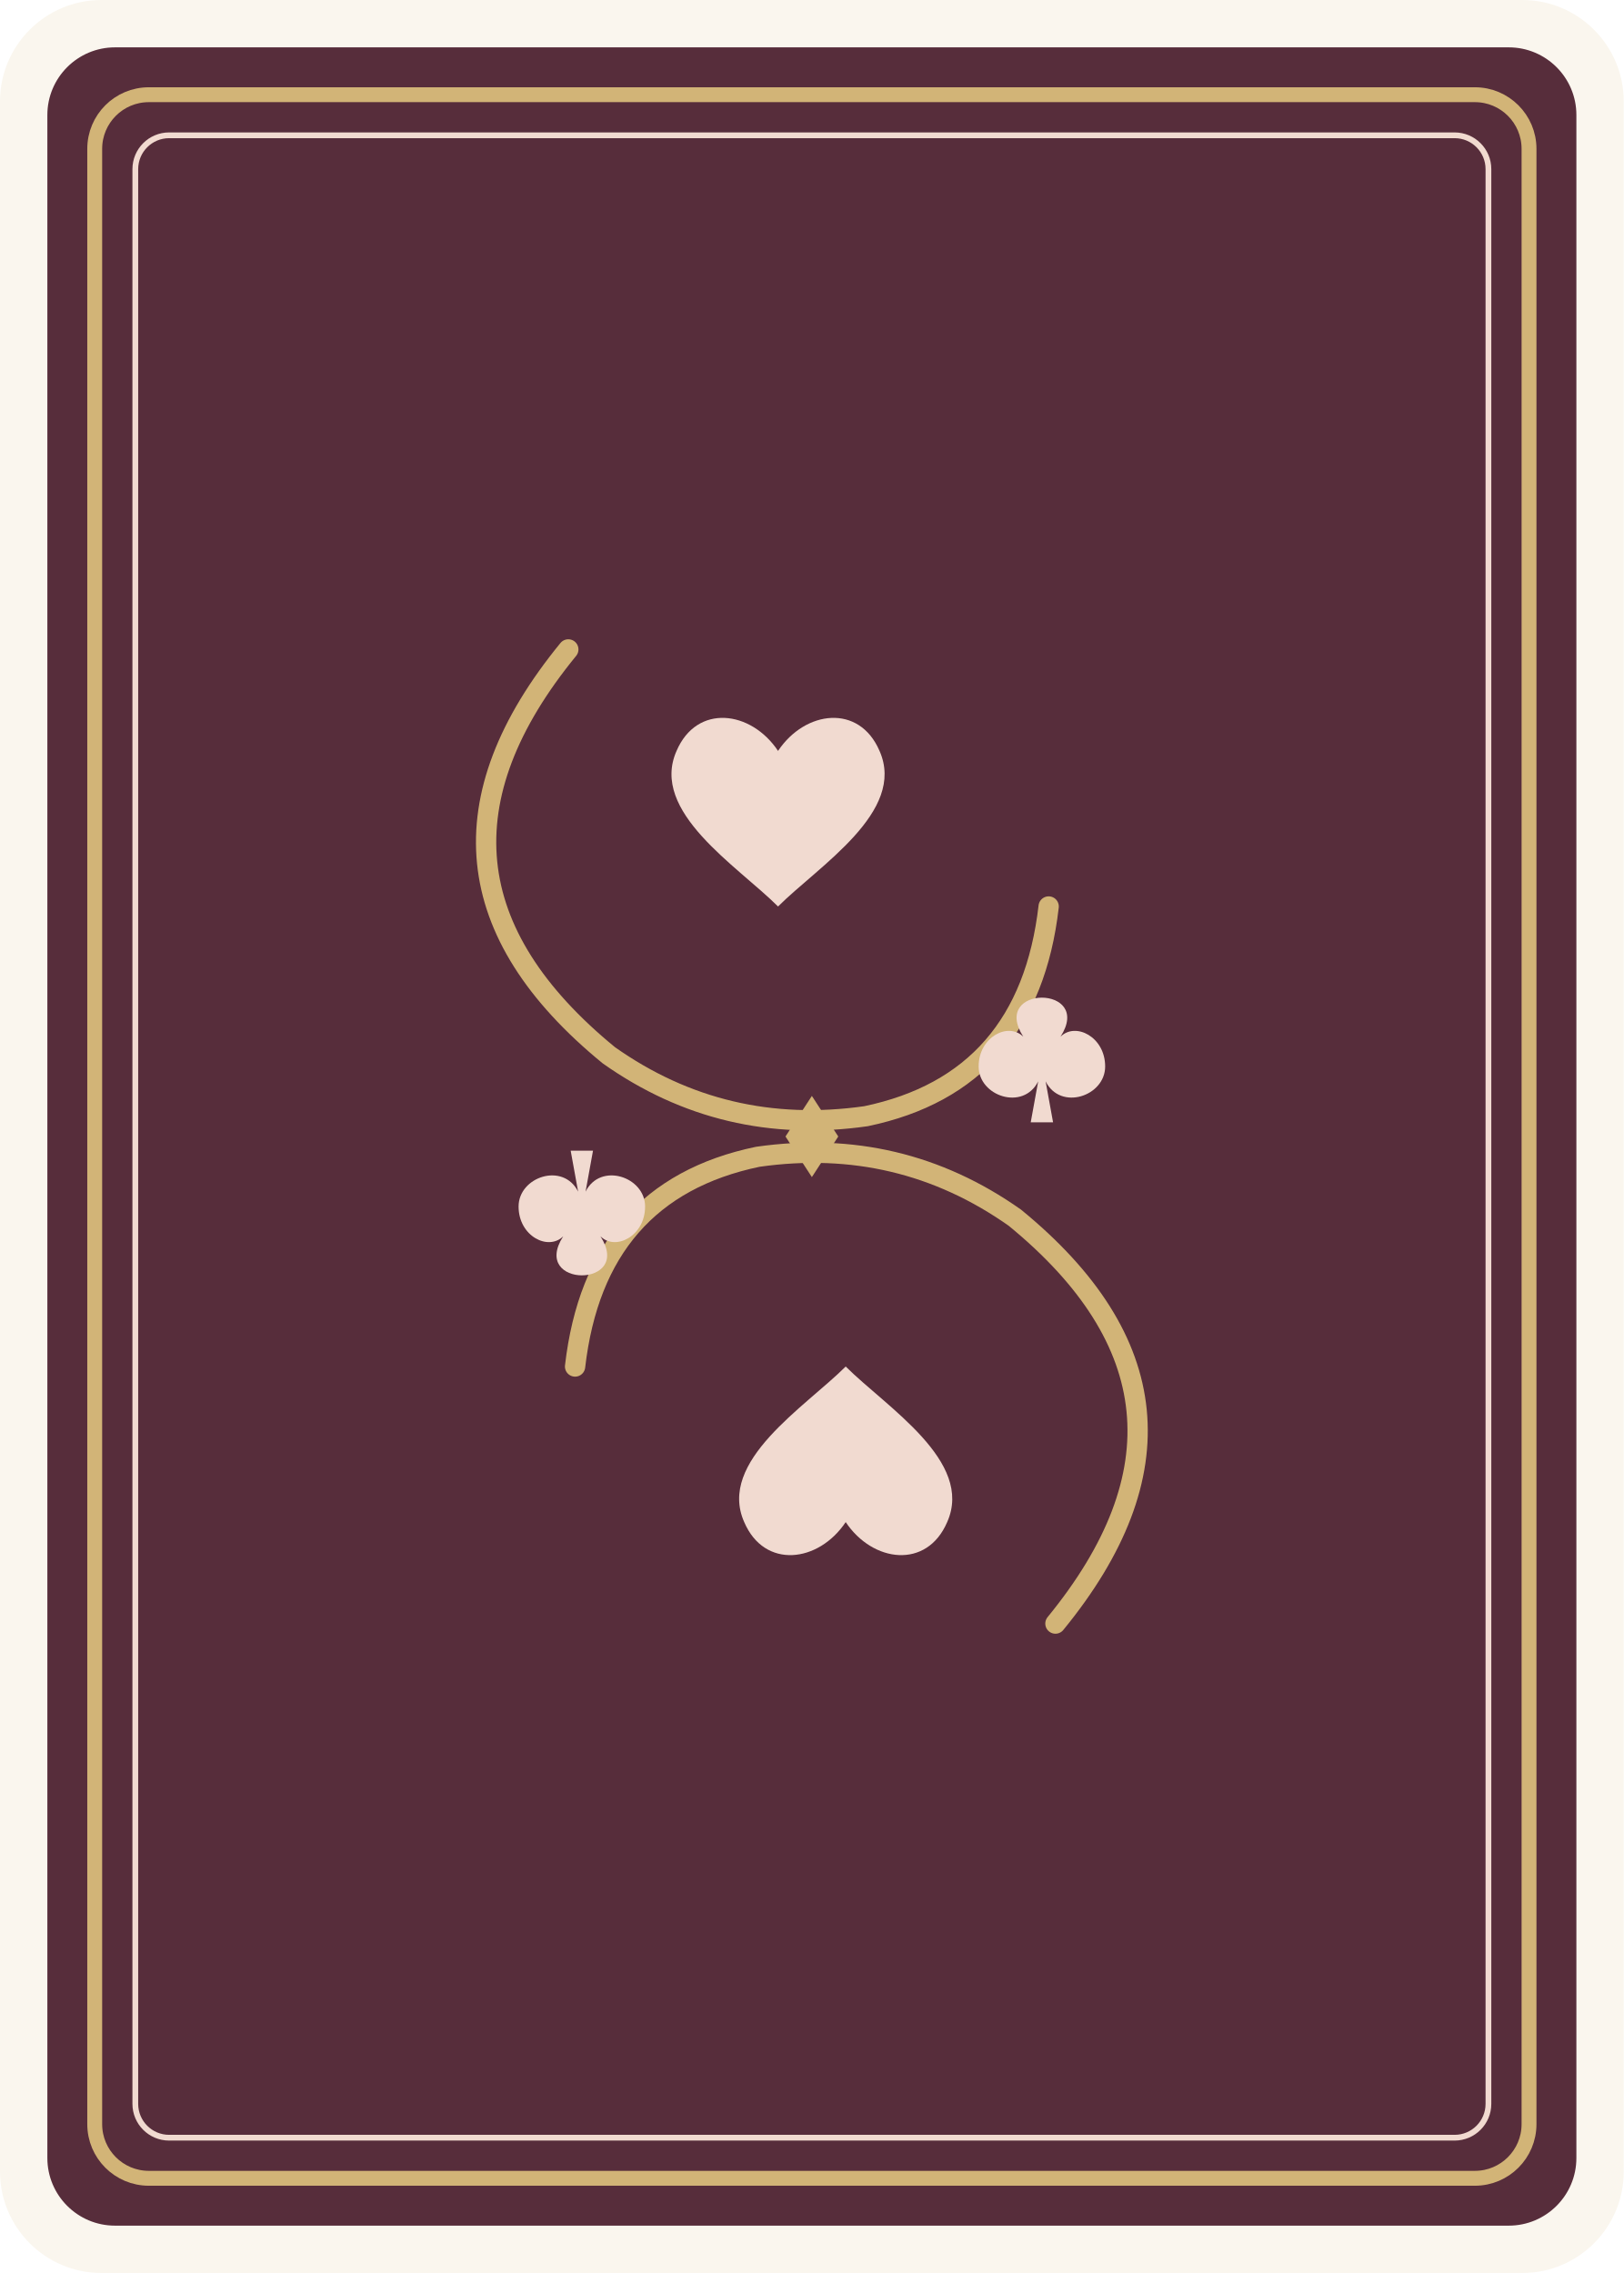
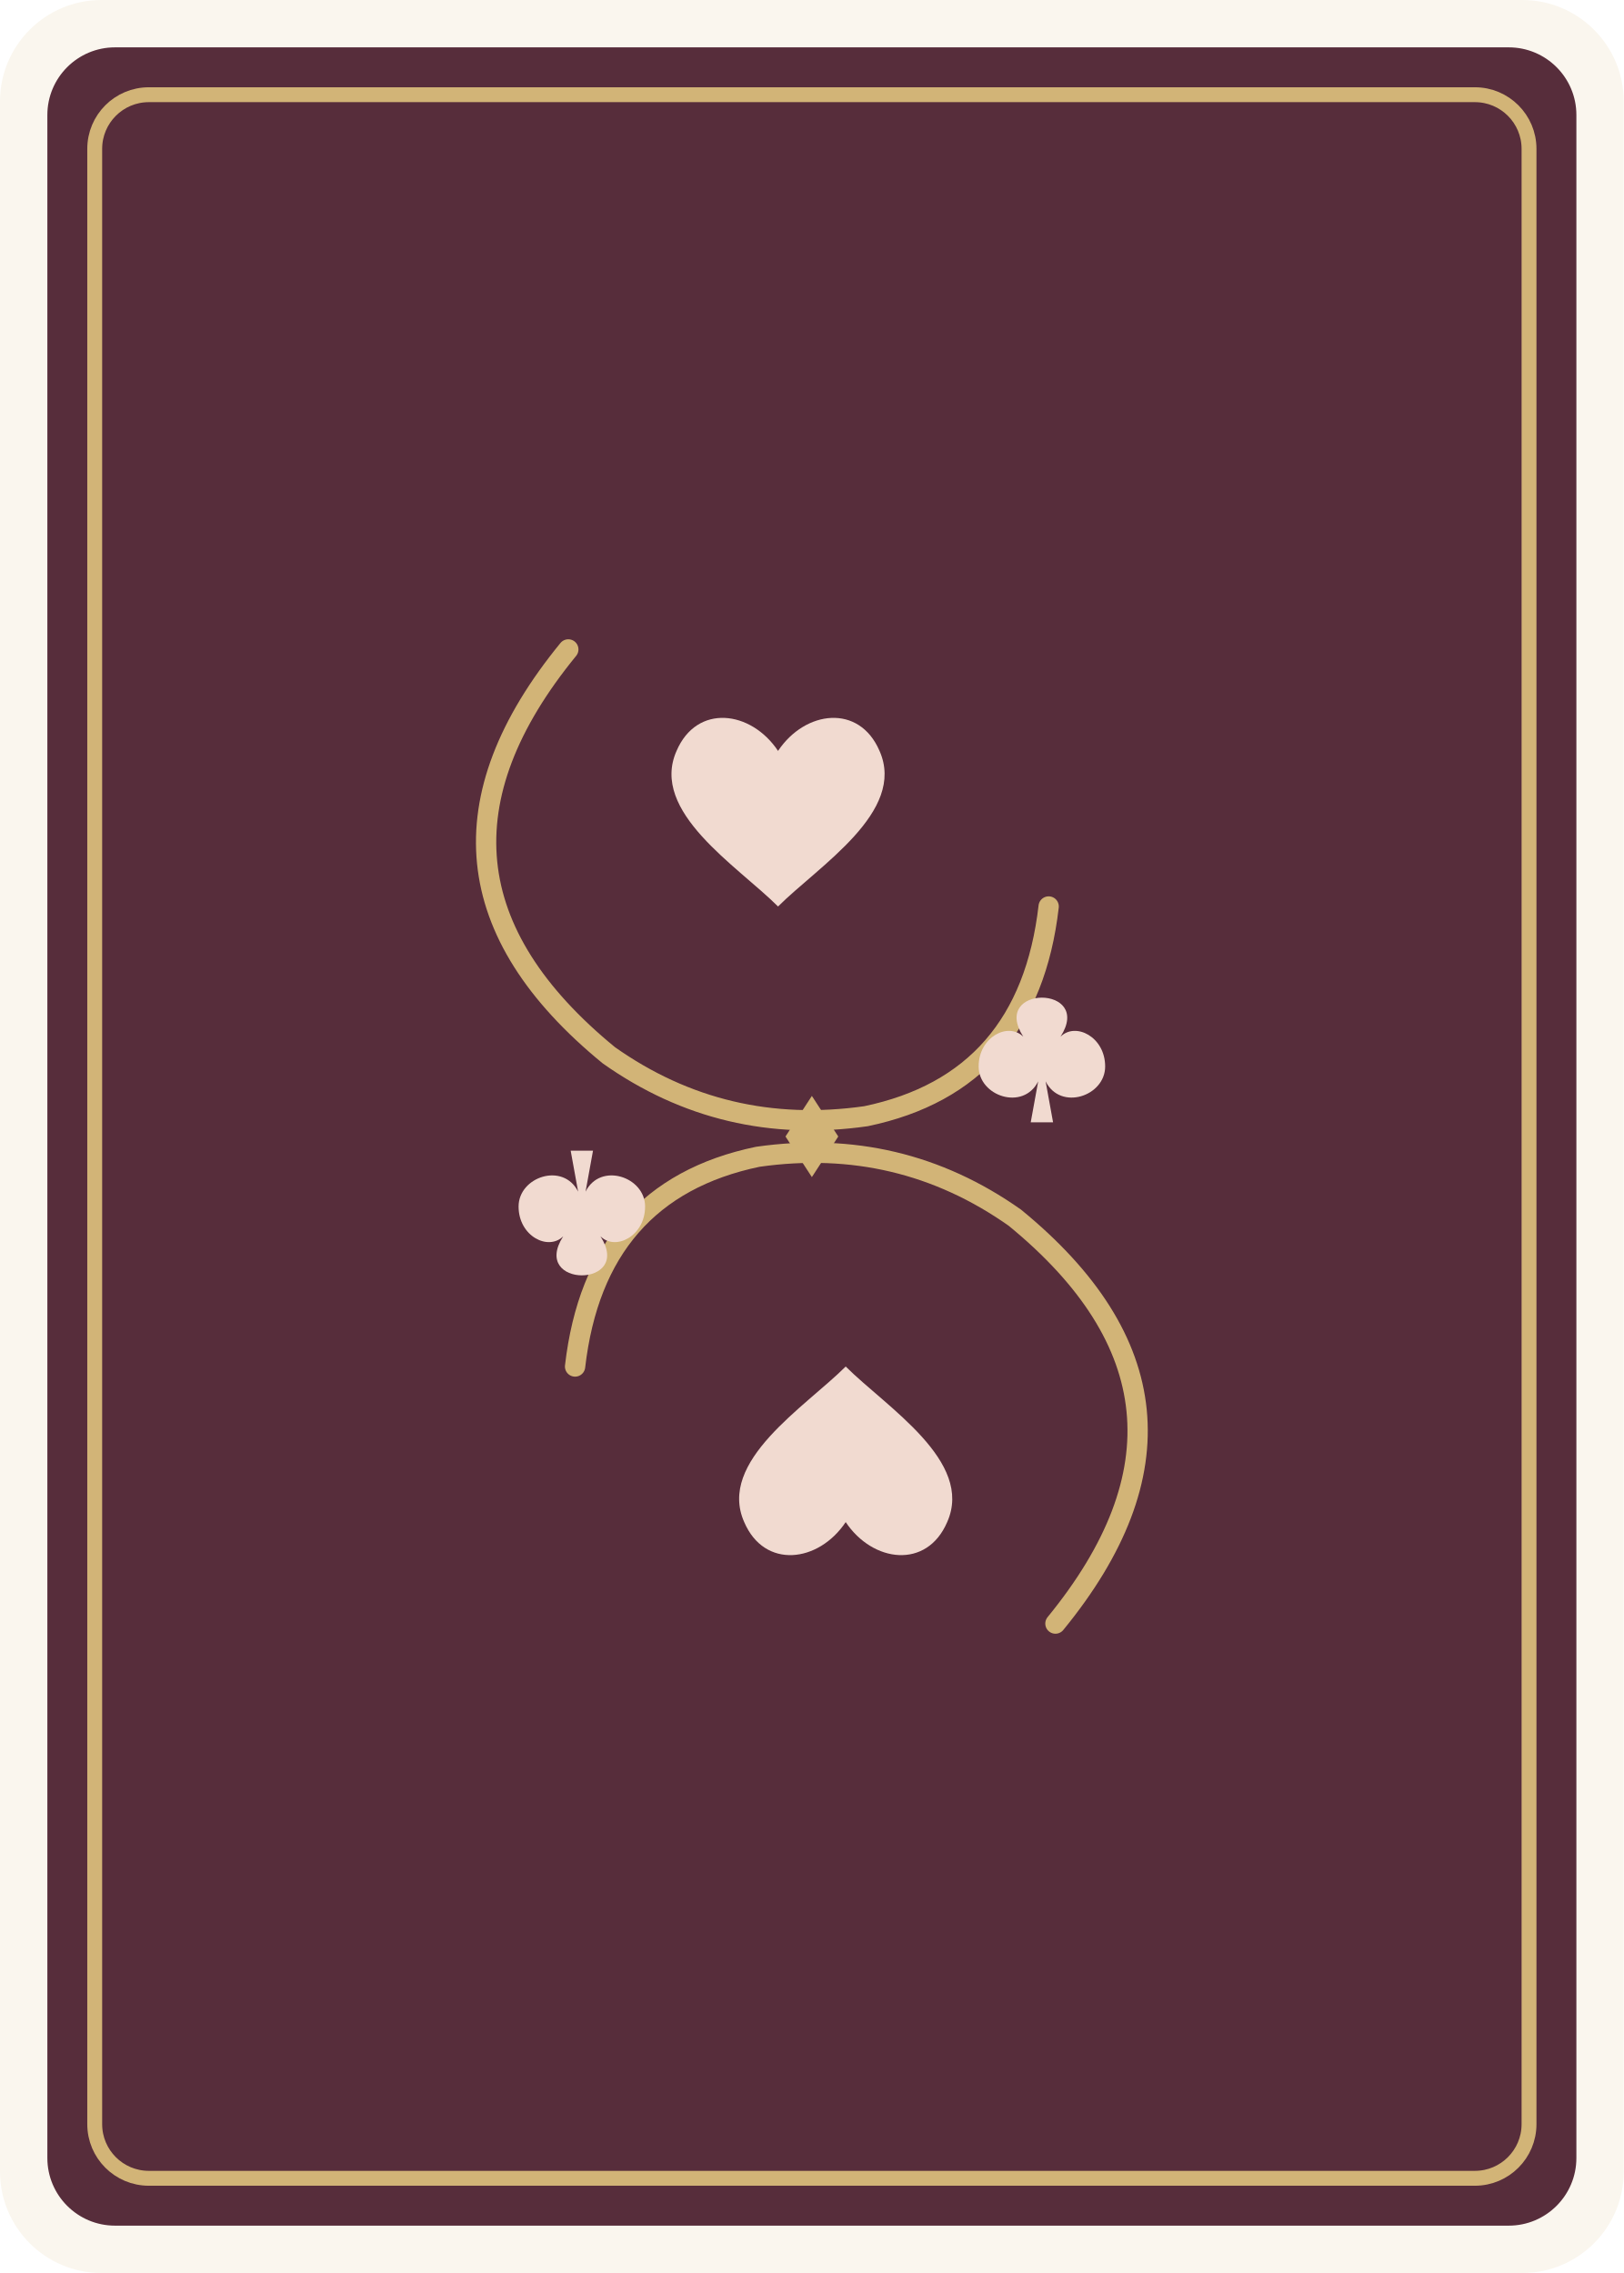
<svg xmlns="http://www.w3.org/2000/svg" width="240" height="336" viewBox="0 0 240 336" role="img" aria-labelledby="title">
  <rect width="240" height="336" rx="15" fill="#FAF6EE" />
  <rect x="7" y="7" width="226" height="322" rx="10" fill="#572D3B" />
  <rect x="14" y="14" width="212" height="308" rx="8" fill="none" stroke="#D2B477" stroke-width="2.2" />
-   <rect x="20" y="20" width="200" height="296" rx="5" fill="none" stroke="#F1DAD0" stroke-width="0.85" />
  <g transform="translate(120 168)">
    <path d="M-36-72Q-63-39-30-12Q-13 0 8-3Q32-8 35-34" stroke="#D2B477" stroke-width="3" fill="none" stroke-linecap="round" stroke-linejoin="round" />
    <g transform="translate(-5 -47) rotate(0) scale(1)">
      <path d="M0 13C-6 7-19-1-15-10C-12-17-4-16 0-10C4-16 12-17 15-10C19-1 6 7 0 13Z" fill="#F1DAD0" />
    </g>
    <g transform="translate(34 -12) rotate(0) scale(0.55)">
      <path d="M-3 18H3L1 7C5 15 17 11 17 3C17-5 9-9 5-5C14-19-14-19-5-5C-9-9-17-5-17 3C-17 11-5 15-1 7Z" fill="#F1DAD0" />
    </g>
    <g transform="rotate(180)">
      <path d="M-36-72Q-63-39-30-12Q-13 0 8-3Q32-8 35-34" stroke="#D2B477" stroke-width="3" fill="none" stroke-linecap="round" stroke-linejoin="round" />
      <g transform="translate(-5 -47) rotate(0) scale(1)">
        <path d="M0 13C-6 7-19-1-15-10C-12-17-4-16 0-10C4-16 12-17 15-10C19-1 6 7 0 13Z" fill="#F1DAD0" />
      </g>
      <g transform="translate(34 -12) rotate(0) scale(0.55)">
        <path d="M-3 18H3L1 7C5 15 17 11 17 3C17-5 9-9 5-5C14-19-14-19-5-5C-9-9-17-5-17 3C-17 11-5 15-1 7Z" fill="#F1DAD0" />
      </g>
    </g>
    <g transform="translate(0 0)">
      <path d="M0 -6 3.9 0 0 6 -3.9 0Z" fill="#D2B477" />
    </g>
  </g>
</svg>
